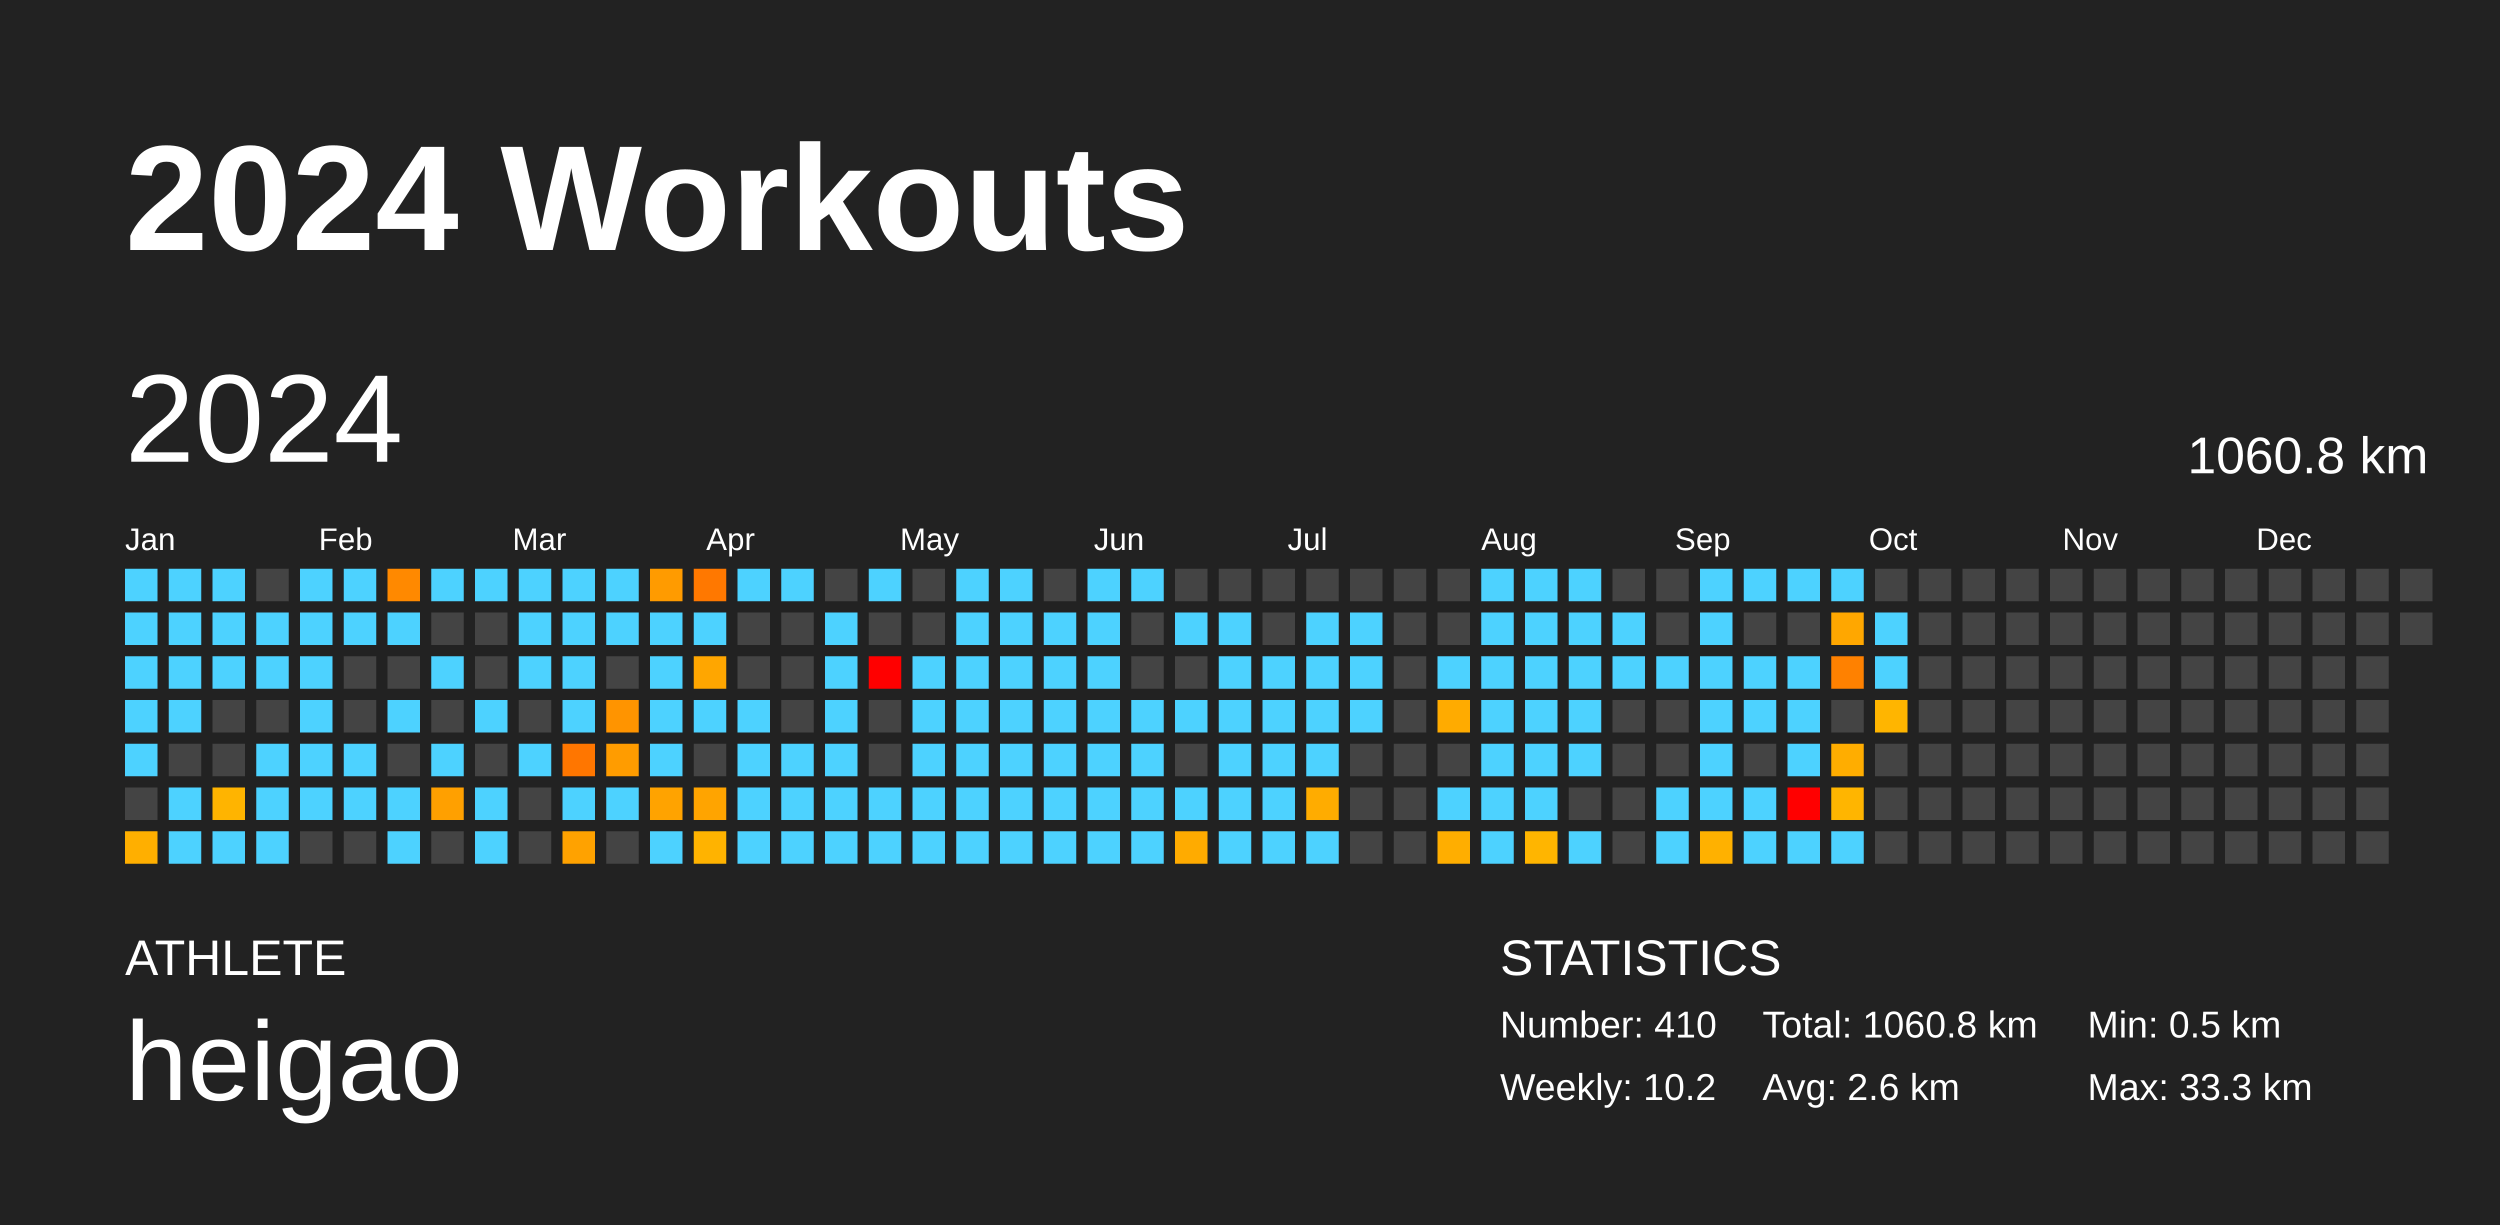
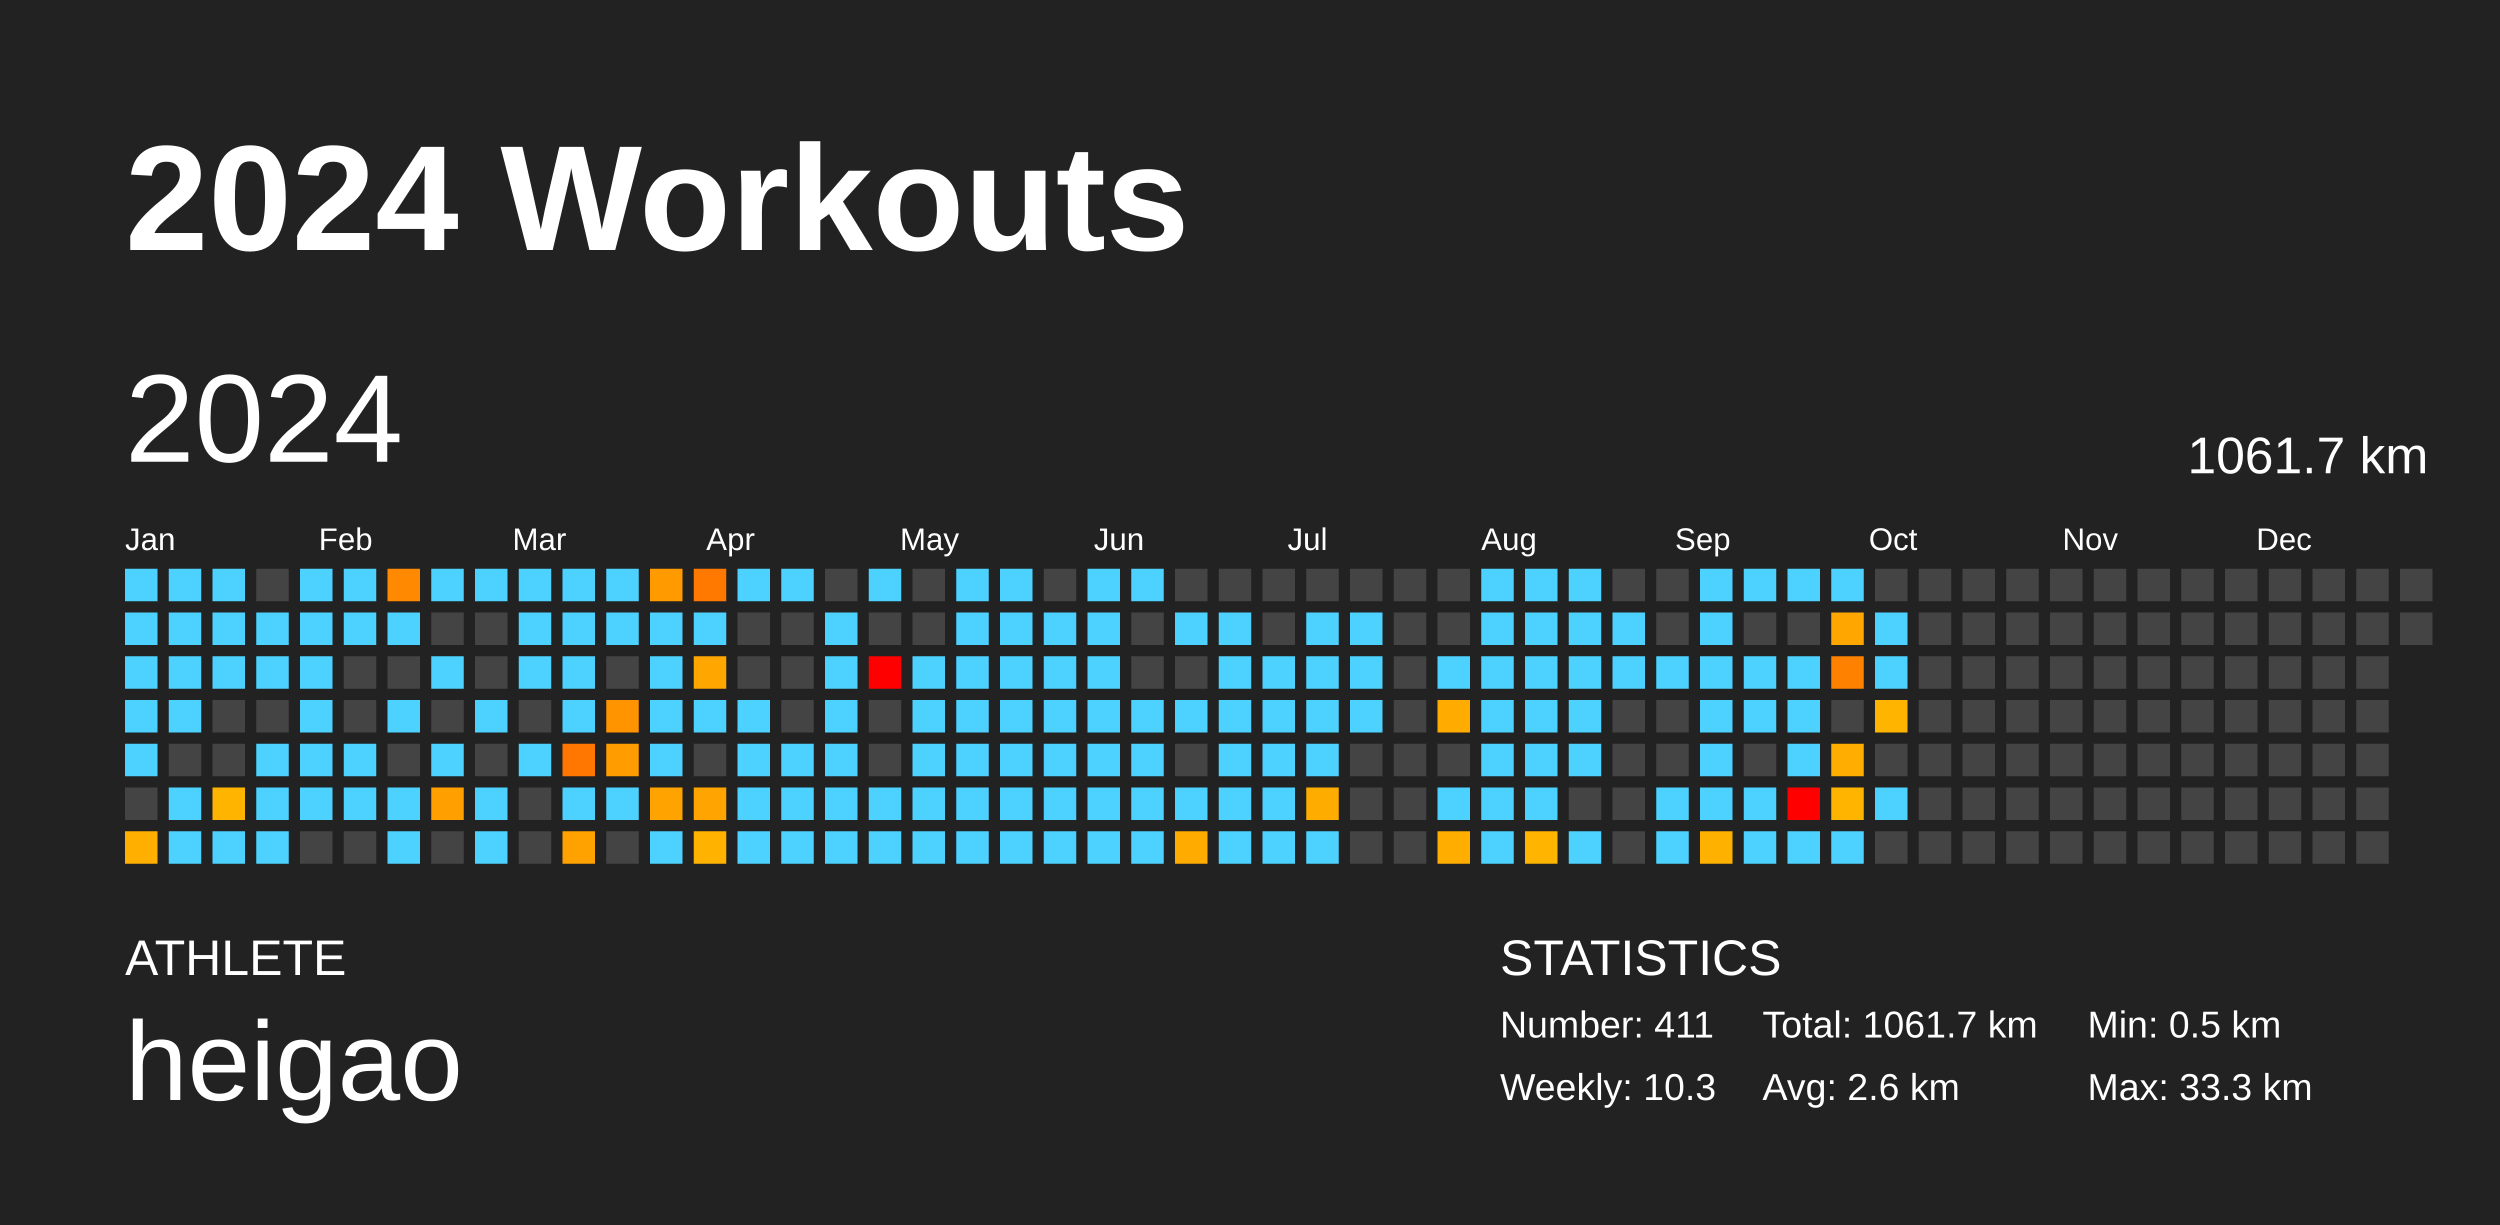
<svg xmlns="http://www.w3.org/2000/svg" baseProfile="full" height="98mm" version="1.1" viewBox="0,0,200,98" width="200mm">
  <defs />
  <rect fill="#222222" height="98" width="200" x="0" y="0" />
  <text fill="#FFFFFF" style="font-size:12px; font-family:Arial; font-weight:bold;" x="10" y="20">2024 Workouts</text>
  <text fill="#FFFFFF" style="font-size:4px; font-family:Arial" x="10" y="78">ATHLETE</text>
  <text fill="#FFFFFF" style="font-size:9px; font-family:Arial" x="10" y="88">heigao</text>
  <text fill="#FFFFFF" style="font-size:4px; font-family:Arial" x="120" y="78">STATISTICS</text>
-   <text fill="#FFFFFF" style="font-size:3px; font-family:Arial" x="120" y="83">Number: 410</text>
-   <text fill="#FFFFFF" style="font-size:3px; font-family:Arial" x="120" y="88">Weekly: 10.2</text>
-   <text fill="#FFFFFF" style="font-size:3px; font-family:Arial" x="141" y="83">Total: 1060.8 km</text>
+   <text fill="#FFFFFF" style="font-size:3px; font-family:Arial" x="120" y="83">Number: 411</text>
+   <text fill="#FFFFFF" style="font-size:3px; font-family:Arial" x="120" y="88">Weekly: 10.3</text>
+   <text fill="#FFFFFF" style="font-size:3px; font-family:Arial" x="141" y="83">Total: 1061.7 km</text>
  <text fill="#FFFFFF" style="font-size:3px; font-family:Arial" x="141" y="88">Avg: 2.6 km</text>
  <text fill="#FFFFFF" style="font-size:3px; font-family:Arial" x="167" y="83">Min: 0.5 km</text>
  <text fill="#FFFFFF" style="font-size:3px; font-family:Arial" x="167" y="88">Max: 33.3 km</text>
  <text dominant-baseline="hanging" fill="#FFFFFF" style="font-size:10.0px; font-family:Arial;" x="10" y="30">2024</text>
-   <text dominant-baseline="hanging" fill="#FFFFFF" style="font-size:4.125px; font-family:Arial;" x="175" y="35">1060.8 km</text>
+   <text dominant-baseline="hanging" fill="#FFFFFF" style="font-size:4.125px; font-family:Arial;" x="175" y="35">1061.7 km</text>
  <text fill="#FFFFFF" style="font-size:2.5px; font-family:Arial" x="10.0" y="44">Jan</text>
  <text fill="#FFFFFF" style="font-size:2.5px; font-family:Arial" x="25.5" y="44">Feb</text>
  <text fill="#FFFFFF" style="font-size:2.5px; font-family:Arial" x="41.0" y="44">Mar</text>
  <text fill="#FFFFFF" style="font-size:2.5px; font-family:Arial" x="56.5" y="44">Apr</text>
  <text fill="#FFFFFF" style="font-size:2.5px; font-family:Arial" x="72.0" y="44">May</text>
  <text fill="#FFFFFF" style="font-size:2.5px; font-family:Arial" x="87.5" y="44">Jun</text>
  <text fill="#FFFFFF" style="font-size:2.5px; font-family:Arial" x="103.0" y="44">Jul</text>
  <text fill="#FFFFFF" style="font-size:2.5px; font-family:Arial" x="118.5" y="44">Aug</text>
  <text fill="#FFFFFF" style="font-size:2.5px; font-family:Arial" x="134.0" y="44">Sep</text>
  <text fill="#FFFFFF" style="font-size:2.5px; font-family:Arial" x="149.5" y="44">Oct</text>
  <text fill="#FFFFFF" style="font-size:2.5px; font-family:Arial" x="165.0" y="44">Nov</text>
  <text fill="#FFFFFF" style="font-size:2.5px; font-family:Arial" x="180.5" y="44">Dec</text>
  <rect fill="#4dd2ff" height="2.6" width="2.6" x="10.0" y="45.5" />
  <rect fill="#4dd2ff" height="2.6" width="2.6" x="10.0" y="49.0" />
  <rect fill="#4dd2ff" height="2.6" width="2.6" x="10.0" y="52.5" />
  <rect fill="#4dd2ff" height="2.6" width="2.6" x="10.0" y="56.0" />
  <rect fill="#4dd2ff" height="2.6" width="2.6" x="10.0" y="59.5" />
  <rect fill="#444444" height="2.6" width="2.6" x="10.0" y="63.0" />
  <rect fill="#ffaf00" height="2.6" width="2.6" x="10.0" y="66.5" />
  <rect fill="#4dd2ff" height="2.6" width="2.6" x="13.5" y="45.5" />
  <rect fill="#4dd2ff" height="2.6" width="2.6" x="13.5" y="49.0" />
  <rect fill="#4dd2ff" height="2.6" width="2.6" x="13.5" y="52.5" />
  <rect fill="#4dd2ff" height="2.6" width="2.6" x="13.5" y="56.0" />
  <rect fill="#444444" height="2.6" width="2.6" x="13.5" y="59.5" />
  <rect fill="#4dd2ff" height="2.6" width="2.6" x="13.5" y="63.0" />
  <rect fill="#4dd2ff" height="2.6" width="2.6" x="13.5" y="66.5" />
  <rect fill="#4dd2ff" height="2.6" width="2.6" x="17.0" y="45.5" />
  <rect fill="#4dd2ff" height="2.6" width="2.6" x="17.0" y="49.0" />
  <rect fill="#4dd2ff" height="2.6" width="2.6" x="17.0" y="52.5" />
  <rect fill="#444444" height="2.6" width="2.6" x="17.0" y="56.0" />
  <rect fill="#444444" height="2.6" width="2.6" x="17.0" y="59.5" />
  <rect fill="#ffb400" height="2.6" width="2.6" x="17.0" y="63.0" />
  <rect fill="#4dd2ff" height="2.6" width="2.6" x="17.0" y="66.5" />
  <rect fill="#444444" height="2.6" width="2.6" x="20.5" y="45.5" />
  <rect fill="#4dd2ff" height="2.6" width="2.6" x="20.5" y="49.0" />
  <rect fill="#4dd2ff" height="2.6" width="2.6" x="20.5" y="52.5" />
  <rect fill="#444444" height="2.6" width="2.6" x="20.5" y="56.0" />
  <rect fill="#4dd2ff" height="2.6" width="2.6" x="20.5" y="59.5" />
  <rect fill="#4dd2ff" height="2.6" width="2.6" x="20.5" y="63.0" />
  <rect fill="#4dd2ff" height="2.6" width="2.6" x="20.5" y="66.5" />
  <rect fill="#4dd2ff" height="2.6" width="2.6" x="24.0" y="45.5" />
  <rect fill="#4dd2ff" height="2.6" width="2.6" x="24.0" y="49.0" />
  <rect fill="#4dd2ff" height="2.6" width="2.6" x="24.0" y="52.5" />
  <rect fill="#4dd2ff" height="2.6" width="2.6" x="24.0" y="56.0" />
  <rect fill="#4dd2ff" height="2.6" width="2.6" x="24.0" y="59.5" />
  <rect fill="#4dd2ff" height="2.6" width="2.6" x="24.0" y="63.0" />
  <rect fill="#444444" height="2.6" width="2.6" x="24.0" y="66.5" />
  <rect fill="#4dd2ff" height="2.6" width="2.6" x="27.5" y="45.5" />
  <rect fill="#4dd2ff" height="2.6" width="2.6" x="27.5" y="49.0" />
  <rect fill="#444444" height="2.6" width="2.6" x="27.5" y="52.5" />
  <rect fill="#444444" height="2.6" width="2.6" x="27.5" y="56.0" />
  <rect fill="#4dd2ff" height="2.6" width="2.6" x="27.5" y="59.5" />
  <rect fill="#4dd2ff" height="2.6" width="2.6" x="27.5" y="63.0" />
  <rect fill="#444444" height="2.6" width="2.6" x="27.5" y="66.5" />
  <rect fill="#ff8900" height="2.6" width="2.6" x="31.0" y="45.5" />
  <rect fill="#4dd2ff" height="2.6" width="2.6" x="31.0" y="49.0" />
  <rect fill="#444444" height="2.6" width="2.6" x="31.0" y="52.5" />
  <rect fill="#4dd2ff" height="2.6" width="2.6" x="31.0" y="56.0" />
  <rect fill="#444444" height="2.6" width="2.6" x="31.0" y="59.5" />
  <rect fill="#4dd2ff" height="2.6" width="2.6" x="31.0" y="63.0" />
  <rect fill="#4dd2ff" height="2.6" width="2.6" x="31.0" y="66.5" />
  <rect fill="#4dd2ff" height="2.6" width="2.6" x="34.5" y="45.5" />
  <rect fill="#444444" height="2.6" width="2.6" x="34.5" y="49.0" />
  <rect fill="#4dd2ff" height="2.6" width="2.6" x="34.5" y="52.5" />
  <rect fill="#444444" height="2.6" width="2.6" x="34.5" y="56.0" />
  <rect fill="#4dd2ff" height="2.6" width="2.6" x="34.5" y="59.5" />
  <rect fill="#ffa000" height="2.6" width="2.6" x="34.5" y="63.0" />
  <rect fill="#444444" height="2.6" width="2.6" x="34.5" y="66.5" />
  <rect fill="#4dd2ff" height="2.6" width="2.6" x="38.0" y="45.5" />
  <rect fill="#444444" height="2.6" width="2.6" x="38.0" y="49.0" />
  <rect fill="#444444" height="2.6" width="2.6" x="38.0" y="52.5" />
  <rect fill="#4dd2ff" height="2.6" width="2.6" x="38.0" y="56.0" />
  <rect fill="#444444" height="2.6" width="2.6" x="38.0" y="59.5" />
  <rect fill="#4dd2ff" height="2.6" width="2.6" x="38.0" y="63.0" />
  <rect fill="#4dd2ff" height="2.6" width="2.6" x="38.0" y="66.5" />
  <rect fill="#4dd2ff" height="2.6" width="2.6" x="41.5" y="45.5" />
  <rect fill="#4dd2ff" height="2.6" width="2.6" x="41.5" y="49.0" />
  <rect fill="#4dd2ff" height="2.6" width="2.6" x="41.5" y="52.5" />
  <rect fill="#444444" height="2.6" width="2.6" x="41.5" y="56.0" />
  <rect fill="#4dd2ff" height="2.6" width="2.6" x="41.5" y="59.5" />
  <rect fill="#444444" height="2.6" width="2.6" x="41.5" y="63.0" />
  <rect fill="#444444" height="2.6" width="2.6" x="41.5" y="66.5" />
  <rect fill="#4dd2ff" height="2.6" width="2.6" x="45.0" y="45.5" />
  <rect fill="#4dd2ff" height="2.6" width="2.6" x="45.0" y="49.0" />
  <rect fill="#4dd2ff" height="2.6" width="2.6" x="45.0" y="52.5" />
  <rect fill="#4dd2ff" height="2.6" width="2.6" x="45.0" y="56.0" />
  <rect fill="#ff7600" height="2.6" width="2.6" x="45.0" y="59.5" />
  <rect fill="#4dd2ff" height="2.6" width="2.6" x="45.0" y="63.0" />
  <rect fill="#ffa200" height="2.6" width="2.6" x="45.0" y="66.5" />
  <rect fill="#4dd2ff" height="2.6" width="2.6" x="48.5" y="45.5" />
  <rect fill="#4dd2ff" height="2.6" width="2.6" x="48.5" y="49.0" />
  <rect fill="#444444" height="2.6" width="2.6" x="48.5" y="52.5" />
  <rect fill="#ff9400" height="2.6" width="2.6" x="48.5" y="56.0" />
  <rect fill="#ff9c00" height="2.6" width="2.6" x="48.5" y="59.5" />
  <rect fill="#4dd2ff" height="2.6" width="2.6" x="48.5" y="63.0" />
  <rect fill="#444444" height="2.6" width="2.6" x="48.5" y="66.5" />
  <rect fill="#ff9b00" height="2.6" width="2.6" x="52.0" y="45.5" />
  <rect fill="#4dd2ff" height="2.6" width="2.6" x="52.0" y="49.0" />
  <rect fill="#4dd2ff" height="2.6" width="2.6" x="52.0" y="52.5" />
  <rect fill="#4dd2ff" height="2.6" width="2.6" x="52.0" y="56.0" />
  <rect fill="#4dd2ff" height="2.6" width="2.6" x="52.0" y="59.5" />
  <rect fill="#ffa300" height="2.6" width="2.6" x="52.0" y="63.0" />
  <rect fill="#4dd2ff" height="2.6" width="2.6" x="52.0" y="66.5" />
  <rect fill="#ff7800" height="2.6" width="2.6" x="55.5" y="45.5" />
  <rect fill="#4dd2ff" height="2.6" width="2.6" x="55.5" y="49.0" />
  <rect fill="#ffa600" height="2.6" width="2.6" x="55.5" y="52.5" />
  <rect fill="#4dd2ff" height="2.6" width="2.6" x="55.5" y="56.0" />
  <rect fill="#444444" height="2.6" width="2.6" x="55.5" y="59.5" />
  <rect fill="#ffa400" height="2.6" width="2.6" x="55.5" y="63.0" />
  <rect fill="#ffb300" height="2.6" width="2.6" x="55.5" y="66.5" />
  <rect fill="#4dd2ff" height="2.6" width="2.6" x="59.0" y="45.5" />
  <rect fill="#444444" height="2.6" width="2.6" x="59.0" y="49.0" />
  <rect fill="#444444" height="2.6" width="2.6" x="59.0" y="52.5" />
  <rect fill="#4dd2ff" height="2.6" width="2.6" x="59.0" y="56.0" />
  <rect fill="#4dd2ff" height="2.6" width="2.6" x="59.0" y="59.5" />
  <rect fill="#4dd2ff" height="2.6" width="2.6" x="59.0" y="63.0" />
  <rect fill="#4dd2ff" height="2.6" width="2.6" x="59.0" y="66.5" />
  <rect fill="#4dd2ff" height="2.6" width="2.6" x="62.5" y="45.5" />
  <rect fill="#444444" height="2.6" width="2.6" x="62.5" y="49.0" />
  <rect fill="#444444" height="2.6" width="2.6" x="62.5" y="52.5" />
  <rect fill="#444444" height="2.6" width="2.6" x="62.5" y="56.0" />
  <rect fill="#4dd2ff" height="2.6" width="2.6" x="62.5" y="59.5" />
  <rect fill="#4dd2ff" height="2.6" width="2.6" x="62.5" y="63.0" />
  <rect fill="#4dd2ff" height="2.6" width="2.6" x="62.5" y="66.5" />
  <rect fill="#444444" height="2.6" width="2.6" x="66.0" y="45.5" />
  <rect fill="#4dd2ff" height="2.6" width="2.6" x="66.0" y="49.0" />
  <rect fill="#4dd2ff" height="2.6" width="2.6" x="66.0" y="52.5" />
  <rect fill="#4dd2ff" height="2.6" width="2.6" x="66.0" y="56.0" />
  <rect fill="#4dd2ff" height="2.6" width="2.6" x="66.0" y="59.5" />
  <rect fill="#4dd2ff" height="2.6" width="2.6" x="66.0" y="63.0" />
  <rect fill="#4dd2ff" height="2.6" width="2.6" x="66.0" y="66.5" />
  <rect fill="#4dd2ff" height="2.6" width="2.6" x="69.5" y="45.5" />
  <rect fill="#444444" height="2.6" width="2.6" x="69.5" y="49.0" />
  <rect fill="red" height="2.6" width="2.6" x="69.5" y="52.5" />
  <rect fill="#444444" height="2.6" width="2.6" x="69.5" y="56.0" />
  <rect fill="#444444" height="2.6" width="2.6" x="69.5" y="59.5" />
  <rect fill="#4dd2ff" height="2.6" width="2.6" x="69.5" y="63.0" />
  <rect fill="#4dd2ff" height="2.6" width="2.6" x="69.5" y="66.5" />
  <rect fill="#444444" height="2.6" width="2.6" x="73.0" y="45.5" />
  <rect fill="#444444" height="2.6" width="2.6" x="73.0" y="49.0" />
  <rect fill="#4dd2ff" height="2.6" width="2.6" x="73.0" y="52.5" />
  <rect fill="#4dd2ff" height="2.6" width="2.6" x="73.0" y="56.0" />
  <rect fill="#4dd2ff" height="2.6" width="2.6" x="73.0" y="59.5" />
  <rect fill="#4dd2ff" height="2.6" width="2.6" x="73.0" y="63.0" />
  <rect fill="#4dd2ff" height="2.6" width="2.6" x="73.0" y="66.5" />
  <rect fill="#4dd2ff" height="2.6" width="2.6" x="76.5" y="45.5" />
  <rect fill="#4dd2ff" height="2.6" width="2.6" x="76.5" y="49.0" />
  <rect fill="#4dd2ff" height="2.6" width="2.6" x="76.5" y="52.5" />
  <rect fill="#4dd2ff" height="2.6" width="2.6" x="76.5" y="56.0" />
  <rect fill="#4dd2ff" height="2.6" width="2.6" x="76.5" y="59.5" />
  <rect fill="#4dd2ff" height="2.6" width="2.6" x="76.5" y="63.0" />
  <rect fill="#4dd2ff" height="2.6" width="2.6" x="76.5" y="66.5" />
  <rect fill="#4dd2ff" height="2.6" width="2.6" x="80.0" y="45.5" />
  <rect fill="#4dd2ff" height="2.6" width="2.6" x="80.0" y="49.0" />
  <rect fill="#4dd2ff" height="2.6" width="2.6" x="80.0" y="52.5" />
  <rect fill="#4dd2ff" height="2.6" width="2.6" x="80.0" y="56.0" />
  <rect fill="#4dd2ff" height="2.6" width="2.6" x="80.0" y="59.5" />
  <rect fill="#4dd2ff" height="2.6" width="2.6" x="80.0" y="63.0" />
  <rect fill="#4dd2ff" height="2.6" width="2.6" x="80.0" y="66.5" />
  <rect fill="#444444" height="2.6" width="2.6" x="83.5" y="45.5" />
  <rect fill="#4dd2ff" height="2.6" width="2.6" x="83.5" y="49.0" />
  <rect fill="#4dd2ff" height="2.6" width="2.6" x="83.5" y="52.5" />
  <rect fill="#4dd2ff" height="2.6" width="2.6" x="83.5" y="56.0" />
  <rect fill="#4dd2ff" height="2.6" width="2.6" x="83.5" y="59.5" />
  <rect fill="#4dd2ff" height="2.6" width="2.6" x="83.5" y="63.0" />
  <rect fill="#4dd2ff" height="2.6" width="2.6" x="83.5" y="66.5" />
  <rect fill="#4dd2ff" height="2.6" width="2.6" x="87.0" y="45.5" />
  <rect fill="#4dd2ff" height="2.6" width="2.6" x="87.0" y="49.0" />
  <rect fill="#4dd2ff" height="2.6" width="2.6" x="87.0" y="52.5" />
  <rect fill="#4dd2ff" height="2.6" width="2.6" x="87.0" y="56.0" />
  <rect fill="#4dd2ff" height="2.6" width="2.6" x="87.0" y="59.5" />
  <rect fill="#4dd2ff" height="2.6" width="2.6" x="87.0" y="63.0" />
  <rect fill="#4dd2ff" height="2.6" width="2.6" x="87.0" y="66.5" />
  <rect fill="#4dd2ff" height="2.6" width="2.6" x="90.5" y="45.5" />
  <rect fill="#444444" height="2.6" width="2.6" x="90.5" y="49.0" />
  <rect fill="#444444" height="2.6" width="2.6" x="90.5" y="52.5" />
  <rect fill="#4dd2ff" height="2.6" width="2.6" x="90.5" y="56.0" />
  <rect fill="#4dd2ff" height="2.6" width="2.6" x="90.5" y="59.5" />
  <rect fill="#4dd2ff" height="2.6" width="2.6" x="90.5" y="63.0" />
  <rect fill="#4dd2ff" height="2.6" width="2.6" x="90.5" y="66.5" />
  <rect fill="#444444" height="2.6" width="2.6" x="94.0" y="45.5" />
  <rect fill="#4dd2ff" height="2.6" width="2.6" x="94.0" y="49.0" />
  <rect fill="#444444" height="2.6" width="2.6" x="94.0" y="52.5" />
  <rect fill="#4dd2ff" height="2.6" width="2.6" x="94.0" y="56.0" />
  <rect fill="#444444" height="2.6" width="2.6" x="94.0" y="59.5" />
  <rect fill="#4dd2ff" height="2.6" width="2.6" x="94.0" y="63.0" />
  <rect fill="#ffab00" height="2.6" width="2.6" x="94.0" y="66.5" />
  <rect fill="#444444" height="2.6" width="2.6" x="97.5" y="45.5" />
  <rect fill="#4dd2ff" height="2.6" width="2.6" x="97.5" y="49.0" />
  <rect fill="#4dd2ff" height="2.6" width="2.6" x="97.5" y="52.5" />
  <rect fill="#4dd2ff" height="2.6" width="2.6" x="97.5" y="56.0" />
  <rect fill="#4dd2ff" height="2.6" width="2.6" x="97.5" y="59.5" />
  <rect fill="#4dd2ff" height="2.6" width="2.6" x="97.5" y="63.0" />
  <rect fill="#4dd2ff" height="2.6" width="2.6" x="97.5" y="66.5" />
  <rect fill="#444444" height="2.6" width="2.6" x="101.0" y="45.5" />
  <rect fill="#444444" height="2.6" width="2.6" x="101.0" y="49.0" />
  <rect fill="#4dd2ff" height="2.6" width="2.6" x="101.0" y="52.5" />
  <rect fill="#4dd2ff" height="2.6" width="2.6" x="101.0" y="56.0" />
  <rect fill="#4dd2ff" height="2.6" width="2.6" x="101.0" y="59.5" />
  <rect fill="#4dd2ff" height="2.6" width="2.6" x="101.0" y="63.0" />
  <rect fill="#4dd2ff" height="2.6" width="2.6" x="101.0" y="66.5" />
  <rect fill="#444444" height="2.6" width="2.6" x="104.5" y="45.5" />
  <rect fill="#4dd2ff" height="2.6" width="2.6" x="104.5" y="49.0" />
  <rect fill="#4dd2ff" height="2.6" width="2.6" x="104.5" y="52.5" />
  <rect fill="#4dd2ff" height="2.6" width="2.6" x="104.5" y="56.0" />
  <rect fill="#4dd2ff" height="2.6" width="2.6" x="104.5" y="59.5" />
  <rect fill="#ffac00" height="2.6" width="2.6" x="104.5" y="63.0" />
  <rect fill="#4dd2ff" height="2.6" width="2.6" x="104.5" y="66.5" />
  <rect fill="#444444" height="2.6" width="2.6" x="108.0" y="45.5" />
  <rect fill="#4dd2ff" height="2.6" width="2.6" x="108.0" y="49.0" />
  <rect fill="#4dd2ff" height="2.6" width="2.6" x="108.0" y="52.5" />
  <rect fill="#4dd2ff" height="2.6" width="2.6" x="108.0" y="56.0" />
  <rect fill="#444444" height="2.6" width="2.6" x="108.0" y="59.5" />
  <rect fill="#444444" height="2.6" width="2.6" x="108.0" y="63.0" />
  <rect fill="#444444" height="2.6" width="2.6" x="108.0" y="66.5" />
  <rect fill="#444444" height="2.6" width="2.6" x="111.5" y="45.5" />
  <rect fill="#444444" height="2.6" width="2.6" x="111.5" y="49.0" />
  <rect fill="#444444" height="2.6" width="2.6" x="111.5" y="52.5" />
  <rect fill="#444444" height="2.6" width="2.6" x="111.5" y="56.0" />
  <rect fill="#444444" height="2.6" width="2.6" x="111.5" y="59.5" />
  <rect fill="#444444" height="2.6" width="2.6" x="111.5" y="63.0" />
  <rect fill="#444444" height="2.6" width="2.6" x="111.5" y="66.5" />
  <rect fill="#444444" height="2.6" width="2.6" x="115.0" y="45.5" />
  <rect fill="#444444" height="2.6" width="2.6" x="115.0" y="49.0" />
  <rect fill="#4dd2ff" height="2.6" width="2.6" x="115.0" y="52.5" />
  <rect fill="#ffab00" height="2.6" width="2.6" x="115.0" y="56.0" />
  <rect fill="#444444" height="2.6" width="2.6" x="115.0" y="59.5" />
  <rect fill="#4dd2ff" height="2.6" width="2.6" x="115.0" y="63.0" />
  <rect fill="#ffae00" height="2.6" width="2.6" x="115.0" y="66.5" />
  <rect fill="#4dd2ff" height="2.6" width="2.6" x="118.5" y="45.5" />
  <rect fill="#4dd2ff" height="2.6" width="2.6" x="118.5" y="49.0" />
  <rect fill="#4dd2ff" height="2.6" width="2.6" x="118.5" y="52.5" />
  <rect fill="#4dd2ff" height="2.6" width="2.6" x="118.5" y="56.0" />
  <rect fill="#4dd2ff" height="2.6" width="2.6" x="118.5" y="59.5" />
  <rect fill="#4dd2ff" height="2.6" width="2.6" x="118.5" y="63.0" />
  <rect fill="#4dd2ff" height="2.6" width="2.6" x="118.5" y="66.5" />
  <rect fill="#4dd2ff" height="2.6" width="2.6" x="122.0" y="45.5" />
  <rect fill="#4dd2ff" height="2.6" width="2.6" x="122.0" y="49.0" />
  <rect fill="#4dd2ff" height="2.6" width="2.6" x="122.0" y="52.5" />
  <rect fill="#4dd2ff" height="2.6" width="2.6" x="122.0" y="56.0" />
  <rect fill="#4dd2ff" height="2.6" width="2.6" x="122.0" y="59.5" />
  <rect fill="#4dd2ff" height="2.6" width="2.6" x="122.0" y="63.0" />
  <rect fill="#ffb500" height="2.6" width="2.6" x="122.0" y="66.5" />
  <rect fill="#4dd2ff" height="2.6" width="2.6" x="125.5" y="45.5" />
  <rect fill="#4dd2ff" height="2.6" width="2.6" x="125.5" y="49.0" />
  <rect fill="#4dd2ff" height="2.6" width="2.6" x="125.5" y="52.5" />
  <rect fill="#4dd2ff" height="2.6" width="2.6" x="125.5" y="56.0" />
  <rect fill="#4dd2ff" height="2.6" width="2.6" x="125.5" y="59.5" />
  <rect fill="#444444" height="2.6" width="2.6" x="125.5" y="63.0" />
  <rect fill="#4dd2ff" height="2.6" width="2.6" x="125.5" y="66.5" />
  <rect fill="#444444" height="2.6" width="2.6" x="129.0" y="45.5" />
  <rect fill="#4dd2ff" height="2.6" width="2.6" x="129.0" y="49.0" />
  <rect fill="#4dd2ff" height="2.6" width="2.6" x="129.0" y="52.5" />
  <rect fill="#444444" height="2.6" width="2.6" x="129.0" y="56.0" />
  <rect fill="#444444" height="2.6" width="2.6" x="129.0" y="59.5" />
  <rect fill="#444444" height="2.6" width="2.6" x="129.0" y="63.0" />
  <rect fill="#444444" height="2.6" width="2.6" x="129.0" y="66.5" />
  <rect fill="#444444" height="2.6" width="2.6" x="132.5" y="45.5" />
  <rect fill="#444444" height="2.6" width="2.6" x="132.5" y="49.0" />
  <rect fill="#4dd2ff" height="2.6" width="2.6" x="132.5" y="52.5" />
  <rect fill="#444444" height="2.6" width="2.6" x="132.5" y="56.0" />
  <rect fill="#444444" height="2.6" width="2.6" x="132.5" y="59.5" />
  <rect fill="#4dd2ff" height="2.6" width="2.6" x="132.5" y="63.0" />
  <rect fill="#4dd2ff" height="2.6" width="2.6" x="132.5" y="66.5" />
  <rect fill="#4dd2ff" height="2.6" width="2.6" x="136.0" y="45.5" />
  <rect fill="#4dd2ff" height="2.6" width="2.6" x="136.0" y="49.0" />
  <rect fill="#4dd2ff" height="2.6" width="2.6" x="136.0" y="52.5" />
  <rect fill="#4dd2ff" height="2.6" width="2.6" x="136.0" y="56.0" />
  <rect fill="#4dd2ff" height="2.6" width="2.6" x="136.0" y="59.5" />
  <rect fill="#4dd2ff" height="2.6" width="2.6" x="136.0" y="63.0" />
  <rect fill="#ffb100" height="2.6" width="2.6" x="136.0" y="66.5" />
  <rect fill="#4dd2ff" height="2.6" width="2.6" x="139.5" y="45.5" />
  <rect fill="#444444" height="2.6" width="2.6" x="139.5" y="49.0" />
  <rect fill="#4dd2ff" height="2.6" width="2.6" x="139.5" y="52.5" />
  <rect fill="#4dd2ff" height="2.6" width="2.6" x="139.5" y="56.0" />
  <rect fill="#444444" height="2.6" width="2.6" x="139.5" y="59.5" />
  <rect fill="#4dd2ff" height="2.6" width="2.6" x="139.5" y="63.0" />
  <rect fill="#4dd2ff" height="2.6" width="2.6" x="139.5" y="66.5" />
  <rect fill="#4dd2ff" height="2.6" width="2.6" x="143.0" y="45.5" />
  <rect fill="#444444" height="2.6" width="2.6" x="143.0" y="49.0" />
  <rect fill="#4dd2ff" height="2.6" width="2.6" x="143.0" y="52.5" />
  <rect fill="#4dd2ff" height="2.6" width="2.6" x="143.0" y="56.0" />
  <rect fill="#4dd2ff" height="2.6" width="2.6" x="143.0" y="59.5" />
  <rect fill="red" height="2.6" width="2.6" x="143.0" y="63.0" />
  <rect fill="#4dd2ff" height="2.6" width="2.6" x="143.0" y="66.5" />
  <rect fill="#4dd2ff" height="2.6" width="2.6" x="146.5" y="45.5" />
  <rect fill="#ffa700" height="2.6" width="2.6" x="146.5" y="49.0" />
  <rect fill="#ff8100" height="2.6" width="2.6" x="146.5" y="52.5" />
  <rect fill="#444444" height="2.6" width="2.6" x="146.5" y="56.0" />
  <rect fill="#ffad00" height="2.6" width="2.6" x="146.5" y="59.5" />
  <rect fill="#ffb500" height="2.6" width="2.6" x="146.5" y="63.0" />
  <rect fill="#4dd2ff" height="2.6" width="2.6" x="146.5" y="66.5" />
  <rect fill="#444444" height="2.6" width="2.6" x="150.0" y="45.5" />
  <rect fill="#4dd2ff" height="2.6" width="2.6" x="150.0" y="49.0" />
  <rect fill="#4dd2ff" height="2.6" width="2.6" x="150.0" y="52.5" />
  <rect fill="#ffb500" height="2.6" width="2.6" x="150.0" y="56.0" />
  <rect fill="#444444" height="2.6" width="2.6" x="150.0" y="59.5" />
-   <rect fill="#444444" height="2.6" width="2.6" x="150.0" y="63.0" />
+   <rect fill="#4dd2ff" height="2.6" width="2.6" x="150.0" y="63.0" />
  <rect fill="#444444" height="2.6" width="2.6" x="150.0" y="66.5" />
  <rect fill="#444444" height="2.6" width="2.6" x="153.5" y="45.5" />
  <rect fill="#444444" height="2.6" width="2.6" x="153.5" y="49.0" />
  <rect fill="#444444" height="2.6" width="2.6" x="153.5" y="52.5" />
  <rect fill="#444444" height="2.6" width="2.6" x="153.5" y="56.0" />
  <rect fill="#444444" height="2.6" width="2.6" x="153.5" y="59.5" />
  <rect fill="#444444" height="2.6" width="2.6" x="153.5" y="63.0" />
  <rect fill="#444444" height="2.6" width="2.6" x="153.5" y="66.5" />
  <rect fill="#444444" height="2.6" width="2.6" x="157.0" y="45.5" />
  <rect fill="#444444" height="2.6" width="2.6" x="157.0" y="49.0" />
  <rect fill="#444444" height="2.6" width="2.6" x="157.0" y="52.5" />
  <rect fill="#444444" height="2.6" width="2.6" x="157.0" y="56.0" />
  <rect fill="#444444" height="2.6" width="2.6" x="157.0" y="59.5" />
  <rect fill="#444444" height="2.6" width="2.6" x="157.0" y="63.0" />
  <rect fill="#444444" height="2.6" width="2.6" x="157.0" y="66.5" />
  <rect fill="#444444" height="2.6" width="2.6" x="160.5" y="45.5" />
  <rect fill="#444444" height="2.6" width="2.6" x="160.5" y="49.0" />
  <rect fill="#444444" height="2.6" width="2.6" x="160.5" y="52.5" />
  <rect fill="#444444" height="2.6" width="2.6" x="160.5" y="56.0" />
  <rect fill="#444444" height="2.6" width="2.6" x="160.5" y="59.5" />
  <rect fill="#444444" height="2.6" width="2.6" x="160.5" y="63.0" />
  <rect fill="#444444" height="2.6" width="2.6" x="160.5" y="66.5" />
  <rect fill="#444444" height="2.6" width="2.6" x="164.0" y="45.5" />
  <rect fill="#444444" height="2.6" width="2.6" x="164.0" y="49.0" />
  <rect fill="#444444" height="2.6" width="2.6" x="164.0" y="52.5" />
  <rect fill="#444444" height="2.6" width="2.6" x="164.0" y="56.0" />
  <rect fill="#444444" height="2.6" width="2.6" x="164.0" y="59.5" />
  <rect fill="#444444" height="2.6" width="2.6" x="164.0" y="63.0" />
  <rect fill="#444444" height="2.6" width="2.6" x="164.0" y="66.5" />
  <rect fill="#444444" height="2.6" width="2.6" x="167.5" y="45.5" />
  <rect fill="#444444" height="2.6" width="2.6" x="167.5" y="49.0" />
  <rect fill="#444444" height="2.6" width="2.6" x="167.5" y="52.5" />
  <rect fill="#444444" height="2.6" width="2.6" x="167.5" y="56.0" />
  <rect fill="#444444" height="2.6" width="2.6" x="167.5" y="59.5" />
  <rect fill="#444444" height="2.6" width="2.6" x="167.5" y="63.0" />
  <rect fill="#444444" height="2.6" width="2.6" x="167.5" y="66.5" />
  <rect fill="#444444" height="2.6" width="2.6" x="171.0" y="45.5" />
  <rect fill="#444444" height="2.6" width="2.6" x="171.0" y="49.0" />
  <rect fill="#444444" height="2.6" width="2.6" x="171.0" y="52.5" />
  <rect fill="#444444" height="2.6" width="2.6" x="171.0" y="56.0" />
  <rect fill="#444444" height="2.6" width="2.6" x="171.0" y="59.5" />
  <rect fill="#444444" height="2.6" width="2.6" x="171.0" y="63.0" />
  <rect fill="#444444" height="2.6" width="2.6" x="171.0" y="66.5" />
  <rect fill="#444444" height="2.6" width="2.6" x="174.5" y="45.5" />
  <rect fill="#444444" height="2.6" width="2.6" x="174.5" y="49.0" />
  <rect fill="#444444" height="2.6" width="2.6" x="174.5" y="52.5" />
  <rect fill="#444444" height="2.6" width="2.6" x="174.5" y="56.0" />
  <rect fill="#444444" height="2.6" width="2.6" x="174.5" y="59.5" />
  <rect fill="#444444" height="2.6" width="2.6" x="174.5" y="63.0" />
  <rect fill="#444444" height="2.6" width="2.6" x="174.5" y="66.5" />
  <rect fill="#444444" height="2.6" width="2.6" x="178.0" y="45.5" />
  <rect fill="#444444" height="2.6" width="2.6" x="178.0" y="49.0" />
  <rect fill="#444444" height="2.6" width="2.6" x="178.0" y="52.5" />
  <rect fill="#444444" height="2.6" width="2.6" x="178.0" y="56.0" />
  <rect fill="#444444" height="2.6" width="2.6" x="178.0" y="59.5" />
  <rect fill="#444444" height="2.6" width="2.6" x="178.0" y="63.0" />
  <rect fill="#444444" height="2.6" width="2.6" x="178.0" y="66.5" />
  <rect fill="#444444" height="2.6" width="2.6" x="181.5" y="45.5" />
  <rect fill="#444444" height="2.6" width="2.6" x="181.5" y="49.0" />
  <rect fill="#444444" height="2.6" width="2.6" x="181.5" y="52.5" />
  <rect fill="#444444" height="2.6" width="2.6" x="181.5" y="56.0" />
  <rect fill="#444444" height="2.6" width="2.6" x="181.5" y="59.5" />
  <rect fill="#444444" height="2.6" width="2.6" x="181.5" y="63.0" />
  <rect fill="#444444" height="2.6" width="2.6" x="181.5" y="66.5" />
  <rect fill="#444444" height="2.6" width="2.6" x="185.0" y="45.5" />
  <rect fill="#444444" height="2.6" width="2.6" x="185.0" y="49.0" />
  <rect fill="#444444" height="2.6" width="2.6" x="185.0" y="52.5" />
  <rect fill="#444444" height="2.6" width="2.6" x="185.0" y="56.0" />
  <rect fill="#444444" height="2.6" width="2.6" x="185.0" y="59.5" />
  <rect fill="#444444" height="2.6" width="2.6" x="185.0" y="63.0" />
  <rect fill="#444444" height="2.6" width="2.6" x="185.0" y="66.5" />
  <rect fill="#444444" height="2.6" width="2.6" x="188.5" y="45.5" />
  <rect fill="#444444" height="2.6" width="2.6" x="188.5" y="49.0" />
  <rect fill="#444444" height="2.6" width="2.6" x="188.5" y="52.5" />
  <rect fill="#444444" height="2.6" width="2.6" x="188.5" y="56.0" />
  <rect fill="#444444" height="2.6" width="2.6" x="188.5" y="59.5" />
  <rect fill="#444444" height="2.6" width="2.6" x="188.5" y="63.0" />
  <rect fill="#444444" height="2.6" width="2.6" x="188.5" y="66.5" />
  <rect fill="#444444" height="2.6" width="2.6" x="192.0" y="45.5" />
  <rect fill="#444444" height="2.6" width="2.6" x="192.0" y="49.0" />
</svg>
